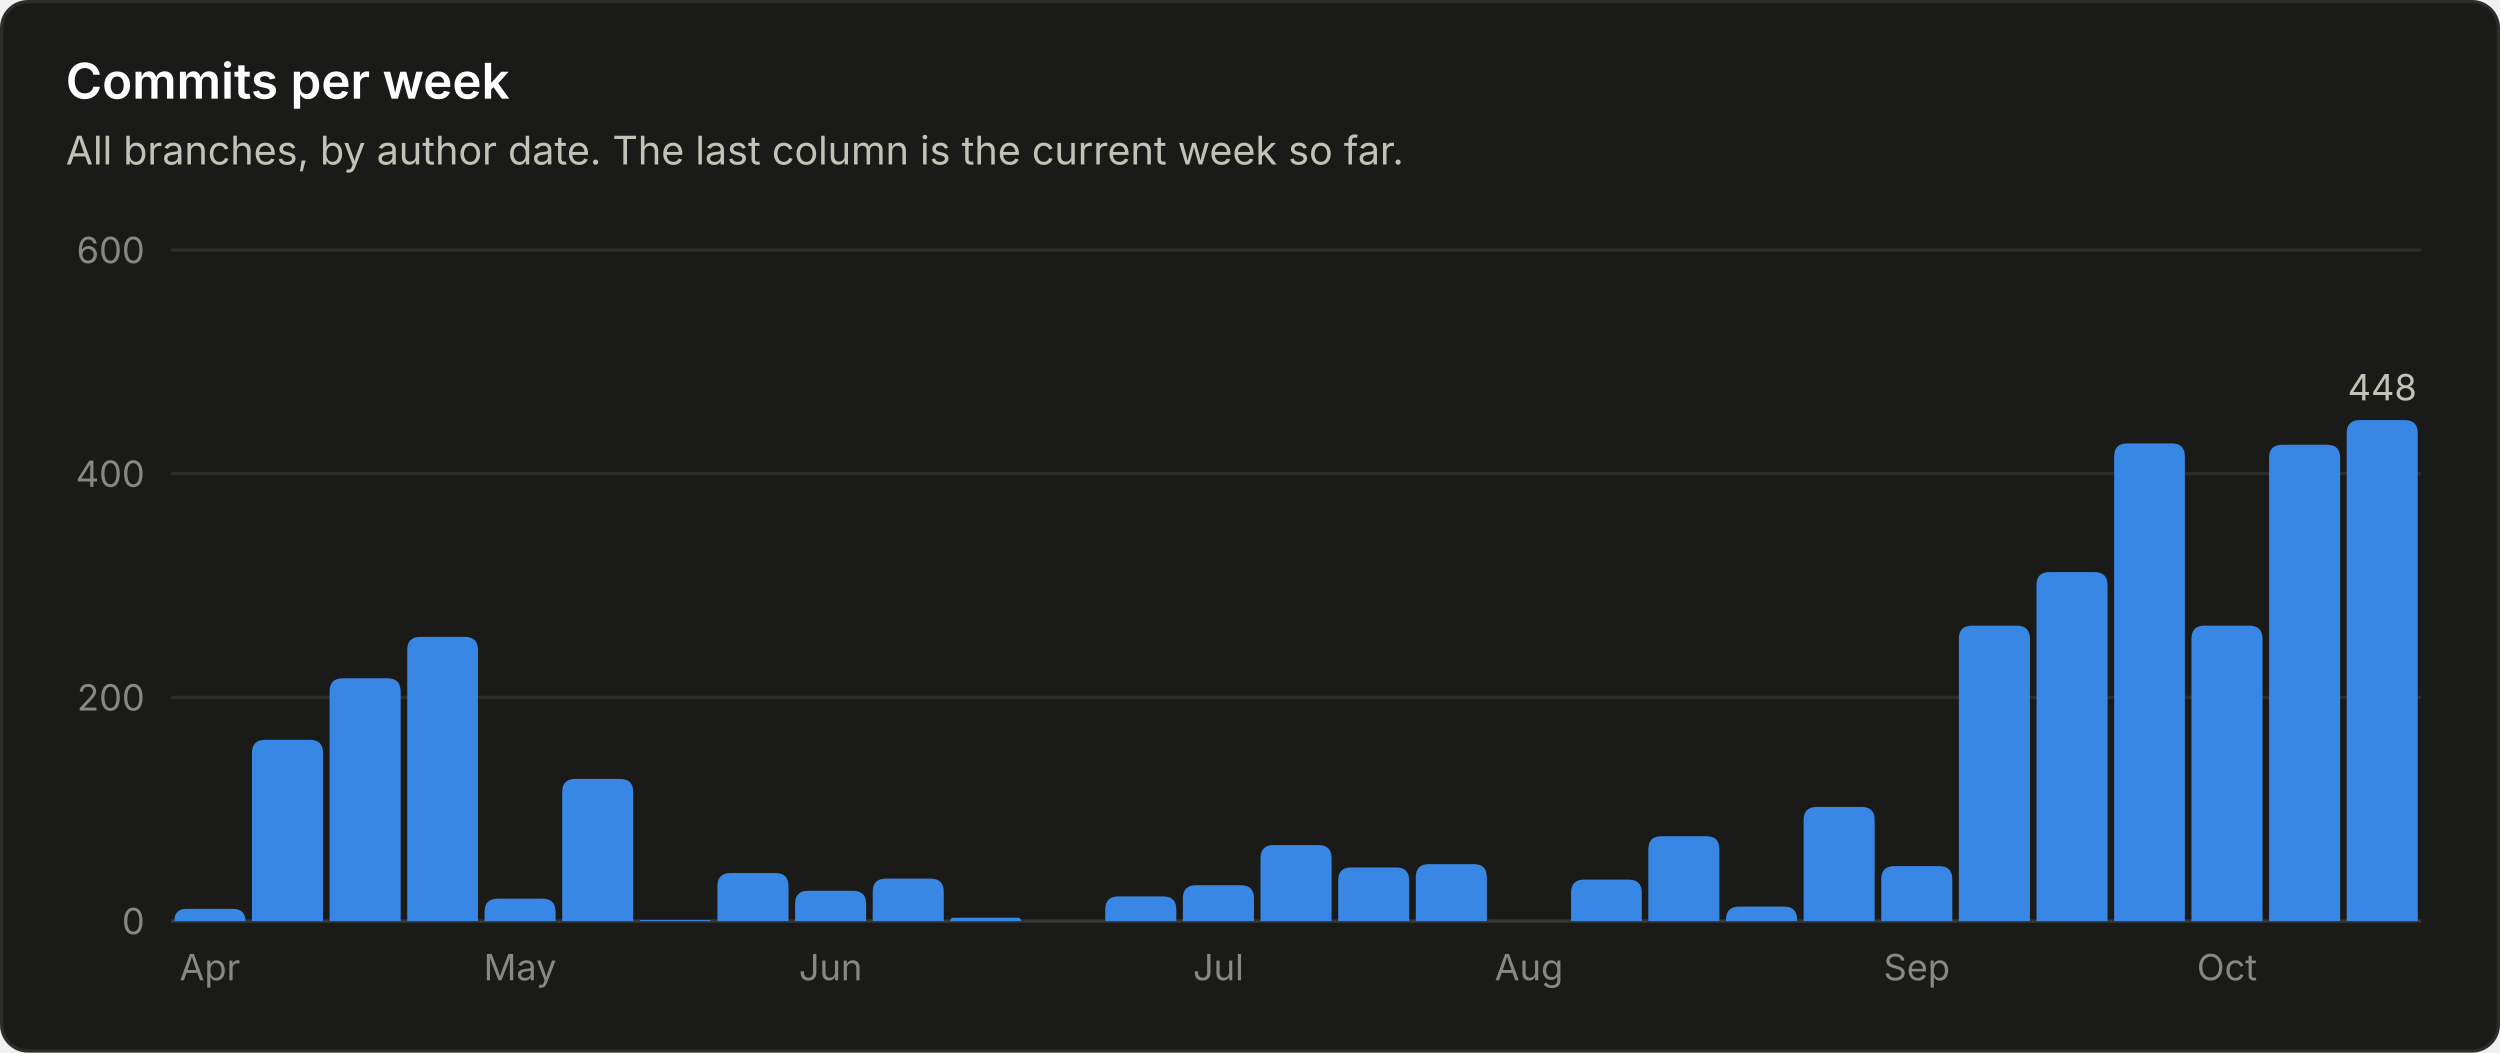
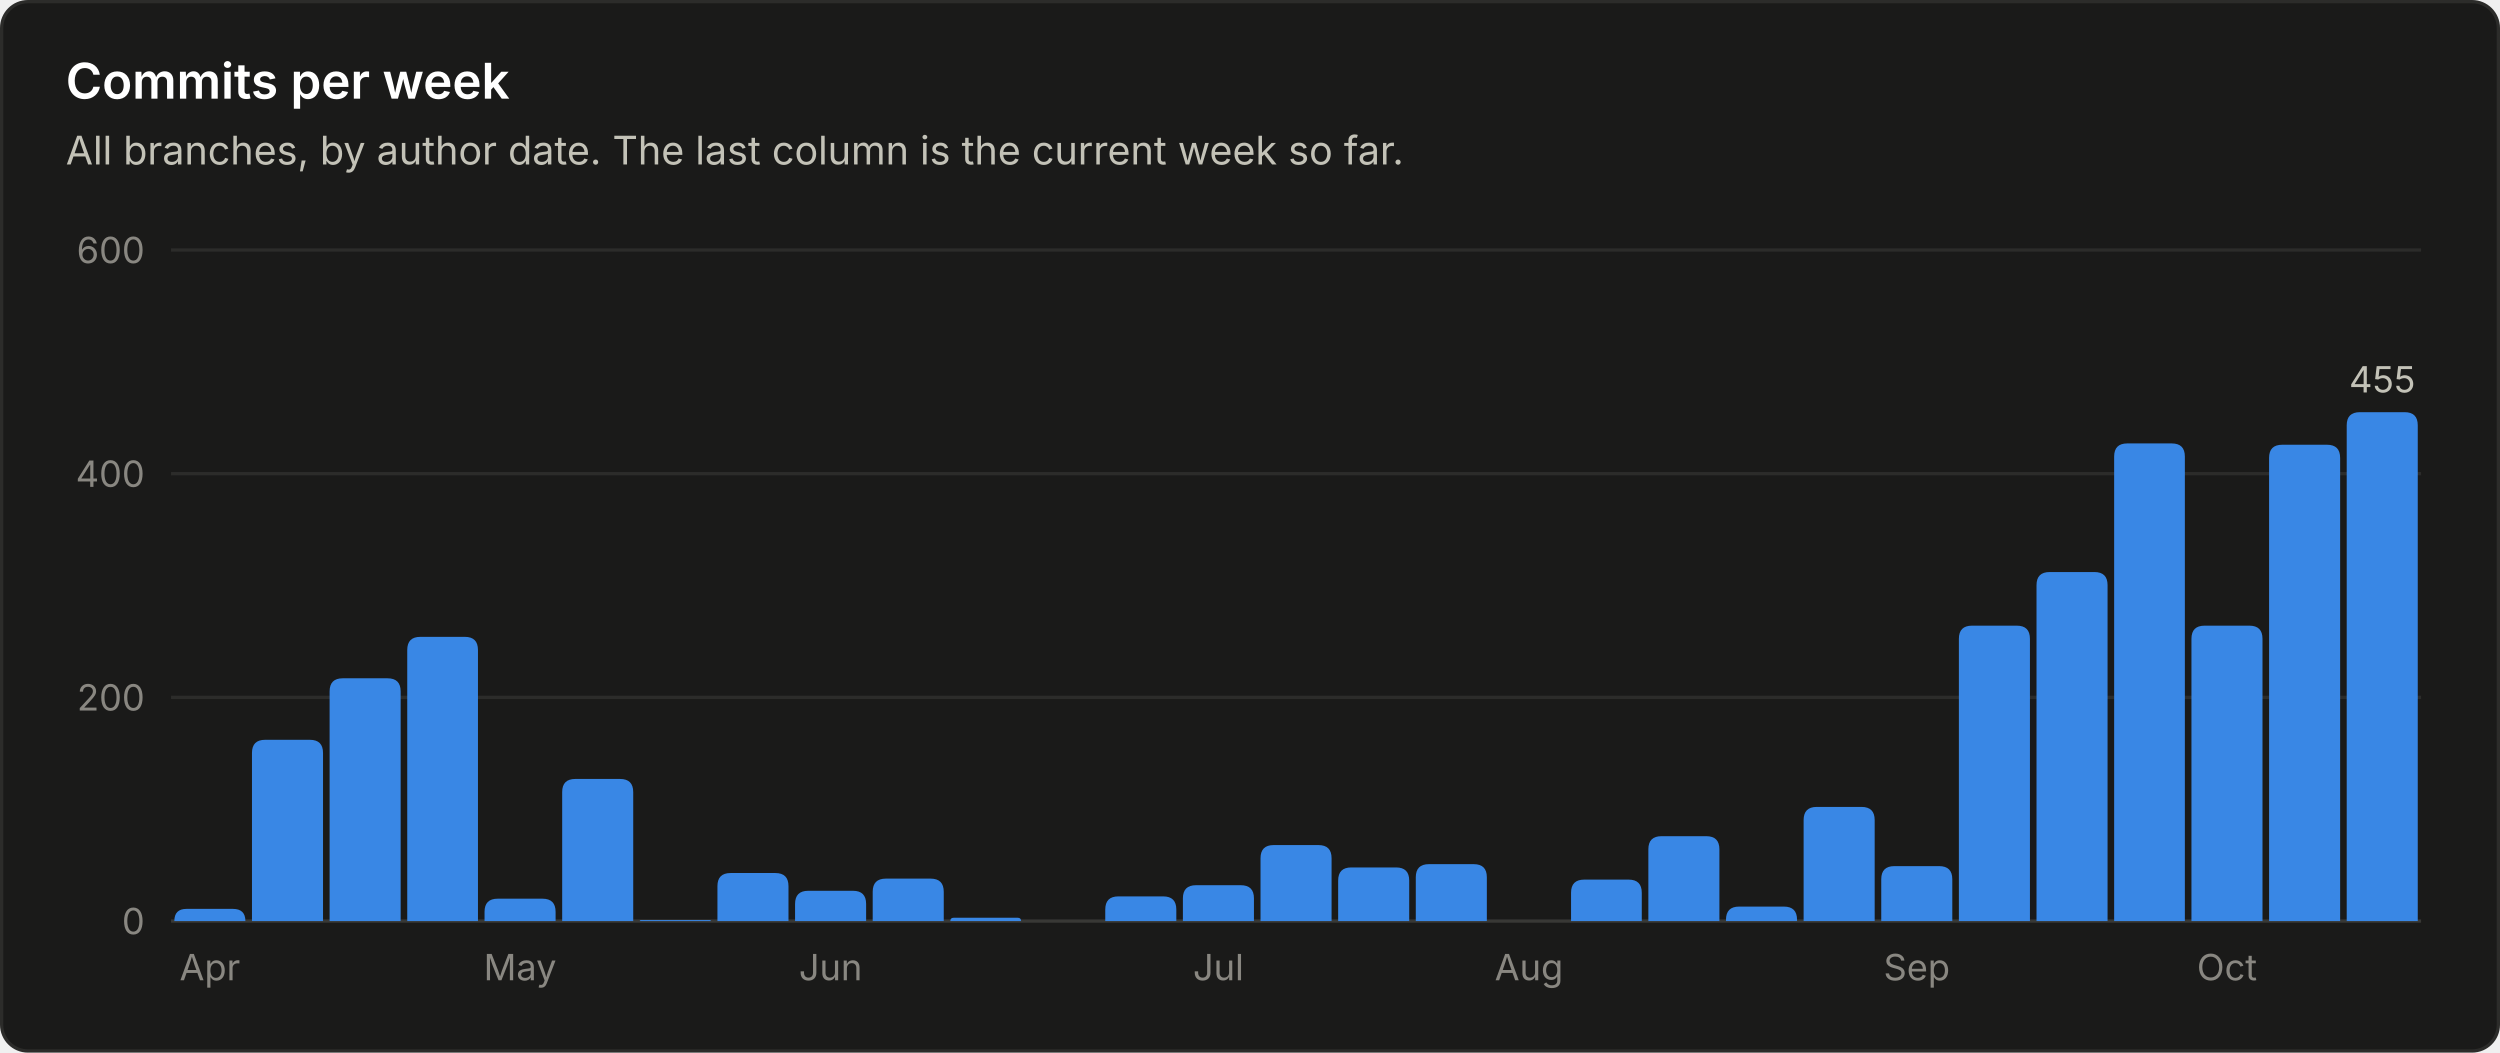
<svg xmlns="http://www.w3.org/2000/svg" viewBox="0 0 760 320" width="760" height="320" role="img" font-family="system-ui, -apple-system, 'Segoe UI', sans-serif">
  <rect x="0.5" y="0.5" width="759" height="319" rx="8" fill="#1a1a19" stroke="#2c2c2a" />
  <text x="20.0" y="30.0" fill="#ffffff" font-size="15" font-weight="600" text-anchor="start">Commits per week</text>
  <text x="20.0" y="50.0" fill="#c3c2b7" font-size="12" font-weight="400" text-anchor="start">All branches, by author date. The last column is the current week so far.</text>
  <line x1="52" y1="280.0" x2="736" y2="280.0" stroke="#383835" stroke-width="1" />
  <text x="44.0" y="284.0" fill="#898781" font-size="11" font-weight="400" text-anchor="end">0</text>
  <line x1="52" y1="212.0" x2="736" y2="212.0" stroke="#2c2c2a" stroke-width="1" />
  <text x="44.0" y="216.0" fill="#898781" font-size="11" font-weight="400" text-anchor="end">200</text>
  <line x1="52" y1="144.0" x2="736" y2="144.0" stroke="#2c2c2a" stroke-width="1" />
  <text x="44.0" y="148.0" fill="#898781" font-size="11" font-weight="400" text-anchor="end">400</text>
  <line x1="52" y1="76.0" x2="736" y2="76.0" stroke="#2c2c2a" stroke-width="1" />
  <text x="44.0" y="80.0" fill="#898781" font-size="11" font-weight="400" text-anchor="end">600</text>
  <path d="M53.0 280.0 V280.0 Q53.0 276.3 56.7 276.3 H70.8 Q74.6 276.3 74.6 280.0 V280.0 Z" fill="#3987e5" />
  <text x="63.8" y="298.0" fill="#898781" font-size="11" font-weight="400" text-anchor="middle">Apr</text>
  <path d="M76.6 280.0 V228.9 Q76.6 224.9 80.6 224.9 H94.2 Q98.2 224.9 98.2 228.9 V280.0 Z" fill="#3987e5" />
  <path d="M100.2 280.0 V210.2 Q100.2 206.2 104.2 206.2 H117.8 Q121.8 206.2 121.8 210.2 V280.0 Z" fill="#3987e5" />
  <path d="M123.8 280.0 V197.6 Q123.8 193.6 127.8 193.6 H141.3 Q145.3 193.6 145.3 197.6 V280.0 Z" fill="#3987e5" />
  <path d="M147.3 280.0 V277.2 Q147.3 273.2 151.3 273.2 H164.9 Q168.9 273.2 168.9 277.2 V280.0 Z" fill="#3987e5" />
  <text x="158.1" y="298.0" fill="#898781" font-size="11" font-weight="400" text-anchor="middle">May</text>
  <path d="M170.9 280.0 V240.8 Q170.9 236.8 174.9 236.8 H188.5 Q192.5 236.8 192.5 240.8 V280.0 Z" fill="#3987e5" />
  <path d="M194.5 280.0 V280.0 Q194.5 279.7 194.9 279.7 H215.8 Q216.1 279.7 216.1 280.0 V280.0 Z" fill="#3987e5" />
  <path d="M218.1 280.0 V269.4 Q218.1 265.4 222.1 265.4 H235.7 Q239.7 265.4 239.7 269.4 V280.0 Z" fill="#3987e5" />
  <path d="M241.7 280.0 V274.8 Q241.7 270.8 245.7 270.8 H259.3 Q263.3 270.8 263.3 274.8 V280.0 Z" fill="#3987e5" />
  <text x="252.5" y="298.0" fill="#898781" font-size="11" font-weight="400" text-anchor="middle">Jun</text>
  <path d="M265.3 280.0 V271.1 Q265.3 267.1 269.3 267.1 H282.9 Q286.9 267.1 286.9 271.1 V280.0 Z" fill="#3987e5" />
  <path d="M288.9 280.0 V280.0 Q288.9 279.0 289.9 279.0 H309.4 Q310.4 279.0 310.4 280.0 V280.0 Z" fill="#3987e5" />
  <path d="M336.0 280.0 V276.5 Q336.0 272.5 340.0 272.5 H353.6 Q357.6 272.5 357.6 276.5 V280.0 Z" fill="#3987e5" />
  <path d="M359.6 280.0 V273.1 Q359.6 269.1 363.6 269.1 H377.2 Q381.2 269.1 381.2 273.1 V280.0 Z" fill="#3987e5" />
  <text x="370.4" y="298.0" fill="#898781" font-size="11" font-weight="400" text-anchor="middle">Jul</text>
  <path d="M383.2 280.0 V260.9 Q383.2 256.9 387.2 256.9 H400.8 Q404.8 256.9 404.8 260.9 V280.0 Z" fill="#3987e5" />
  <path d="M406.8 280.0 V267.7 Q406.8 263.7 410.8 263.7 H424.4 Q428.4 263.7 428.4 267.7 V280.0 Z" fill="#3987e5" />
  <path d="M430.4 280.0 V266.7 Q430.4 262.7 434.4 262.7 H448.0 Q452.0 262.7 452.0 266.7 V280.0 Z" fill="#3987e5" />
  <text x="464.8" y="298.0" fill="#898781" font-size="11" font-weight="400" text-anchor="middle">Aug</text>
  <path d="M477.6 280.0 V271.4 Q477.6 267.4 481.6 267.4 H495.1 Q499.1 267.4 499.1 271.4 V280.0 Z" fill="#3987e5" />
  <path d="M501.1 280.0 V258.2 Q501.1 254.2 505.1 254.2 H518.7 Q522.7 254.2 522.7 258.2 V280.0 Z" fill="#3987e5" />
  <path d="M524.7 280.0 V279.6 Q524.7 275.6 528.7 275.6 H542.3 Q546.3 275.6 546.3 279.6 V280.0 Z" fill="#3987e5" />
  <path d="M548.3 280.0 V249.3 Q548.3 245.3 552.3 245.3 H565.9 Q569.9 245.3 569.9 249.3 V280.0 Z" fill="#3987e5" />
  <path d="M571.9 280.0 V267.3 Q571.9 263.3 575.9 263.3 H589.5 Q593.5 263.3 593.5 267.3 V280.0 Z" fill="#3987e5" />
  <text x="582.7" y="298.0" fill="#898781" font-size="11" font-weight="400" text-anchor="middle">Sep</text>
  <path d="M595.5 280.0 V194.2 Q595.5 190.2 599.5 190.2 H613.1 Q617.1 190.2 617.1 194.2 V280.0 Z" fill="#3987e5" />
  <path d="M619.1 280.0 V177.9 Q619.1 173.9 623.1 173.9 H636.7 Q640.7 173.9 640.7 177.9 V280.0 Z" fill="#3987e5" />
  <path d="M642.7 280.0 V138.8 Q642.7 134.8 646.7 134.8 H660.2 Q664.2 134.8 664.2 138.8 V280.0 Z" fill="#3987e5" />
  <path d="M666.2 280.0 V194.2 Q666.2 190.2 670.2 190.2 H683.8 Q687.8 190.2 687.8 194.2 V280.0 Z" fill="#3987e5" />
  <text x="677.0" y="298.0" fill="#898781" font-size="11" font-weight="400" text-anchor="middle">Oct</text>
  <path d="M689.8 280.0 V139.2 Q689.8 135.2 693.8 135.2 H707.4 Q711.4 135.2 711.4 139.2 V280.0 Z" fill="#3987e5" />
-   <path d="M713.4 280.0 V131.7 Q713.4 127.7 717.4 127.7 H731.0 Q735.0 127.7 735.0 131.7 V280.0 Z" fill="#3987e5" />
-   <text x="724.2" y="121.7" fill="#c3c2b7" font-size="11" font-weight="400" text-anchor="middle">448</text>
+   <path d="M713.4 280.0 V129.3 Q713.4 125.3 717.4 125.3 H731.0 Q735.0 125.3 735.0 129.3 V280.0 Z" fill="#3987e5" />
+   <text x="724.2" y="119.3" fill="#c3c2b7" font-size="11" font-weight="400" text-anchor="middle">455</text>
</svg>
